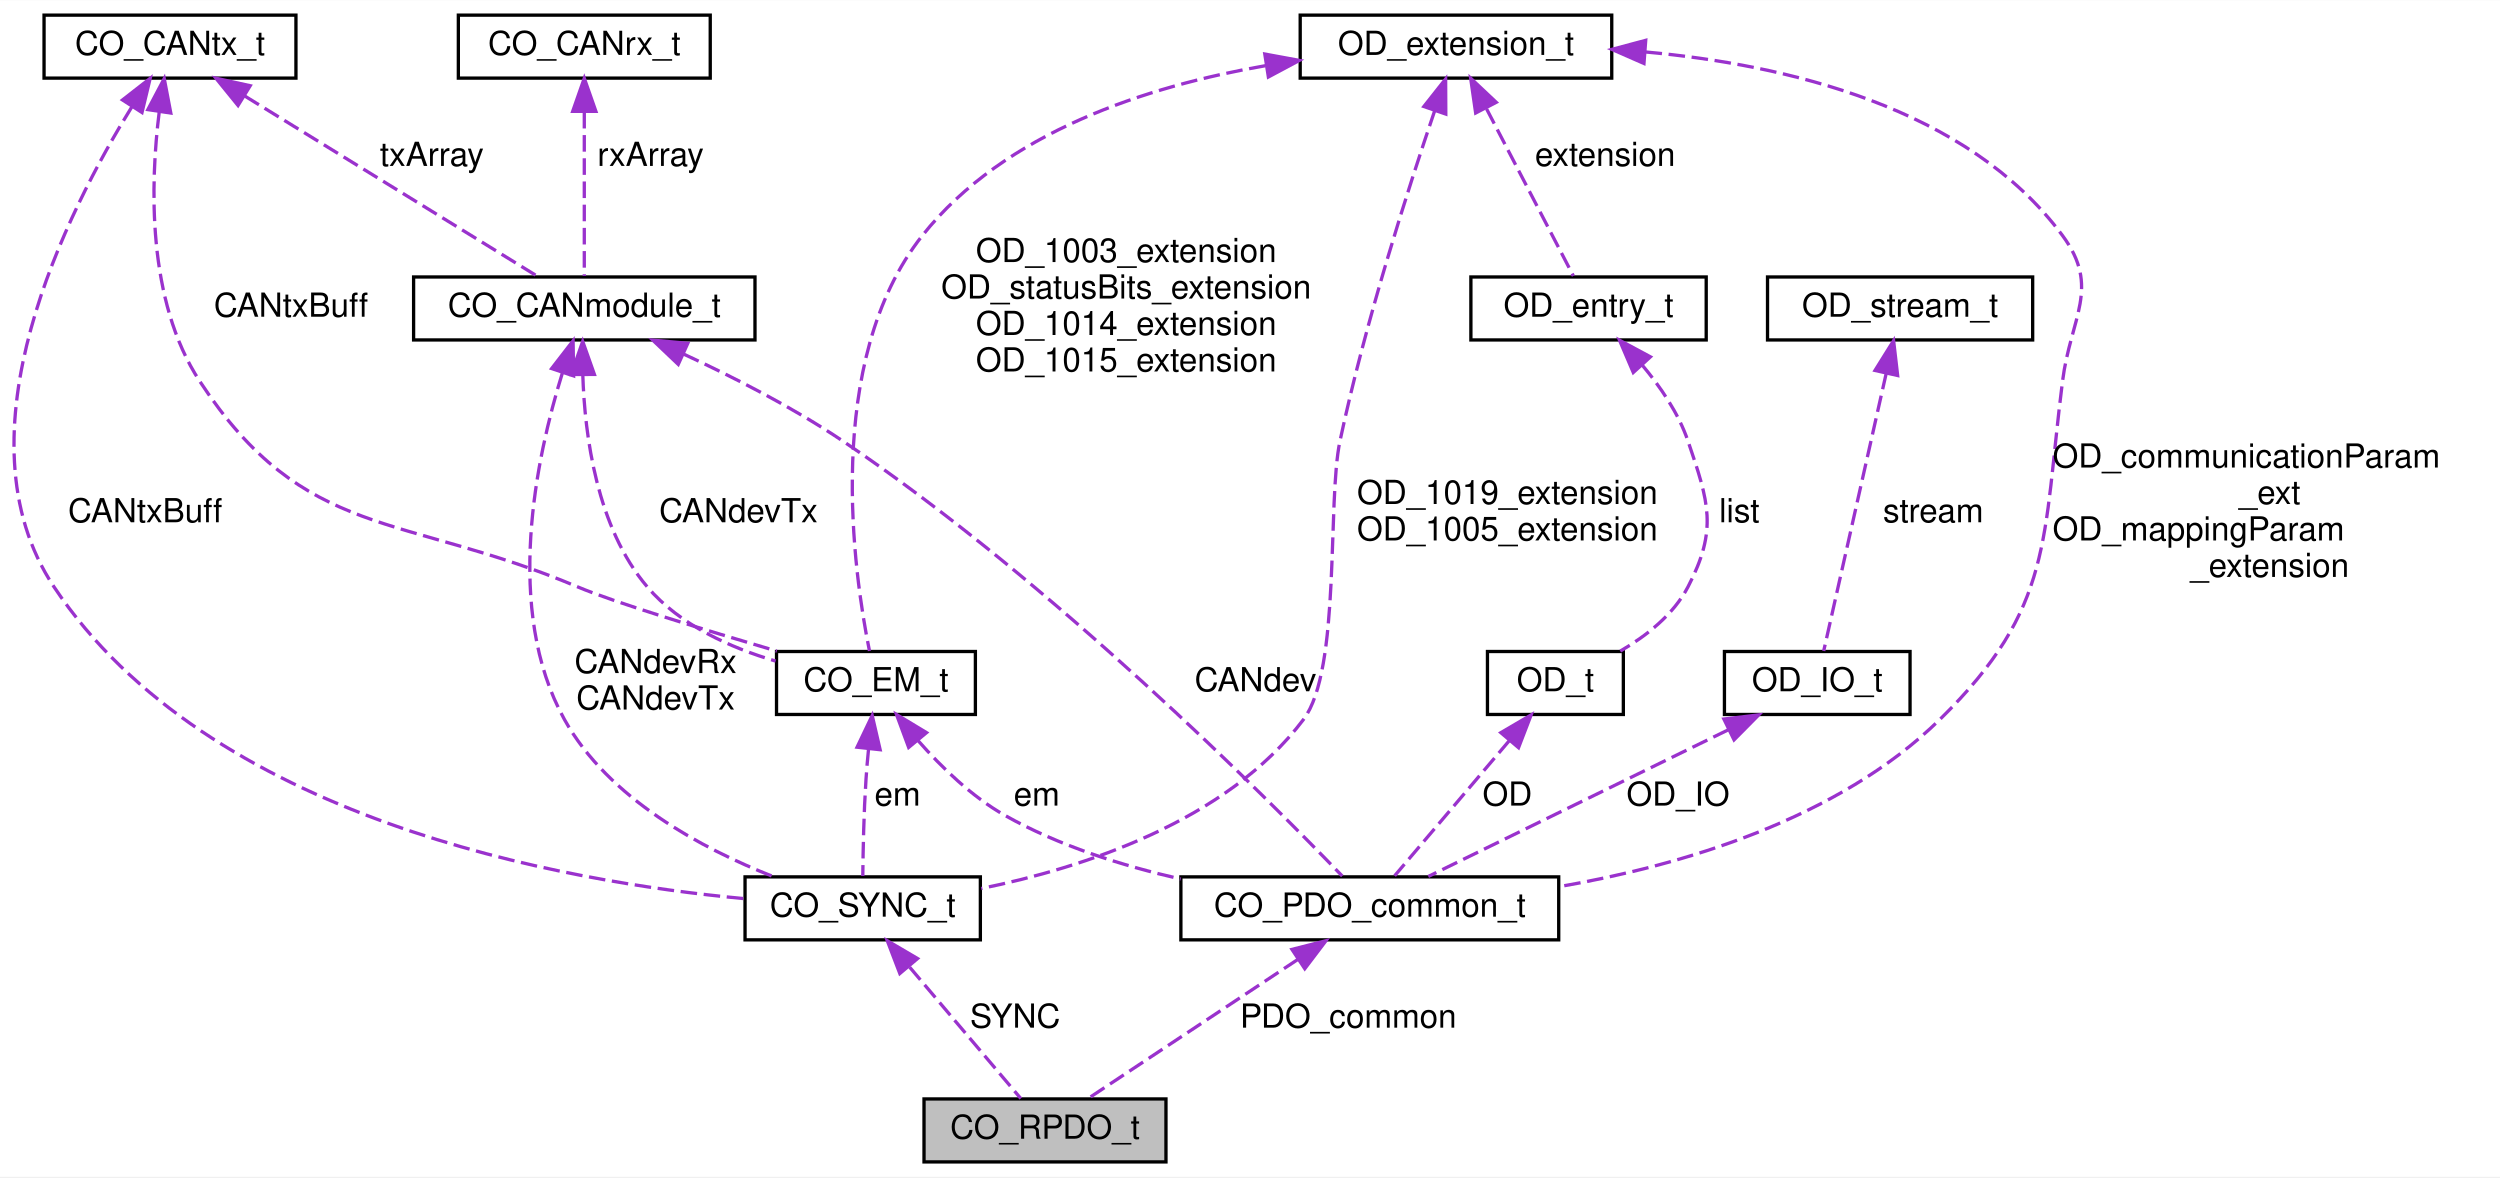
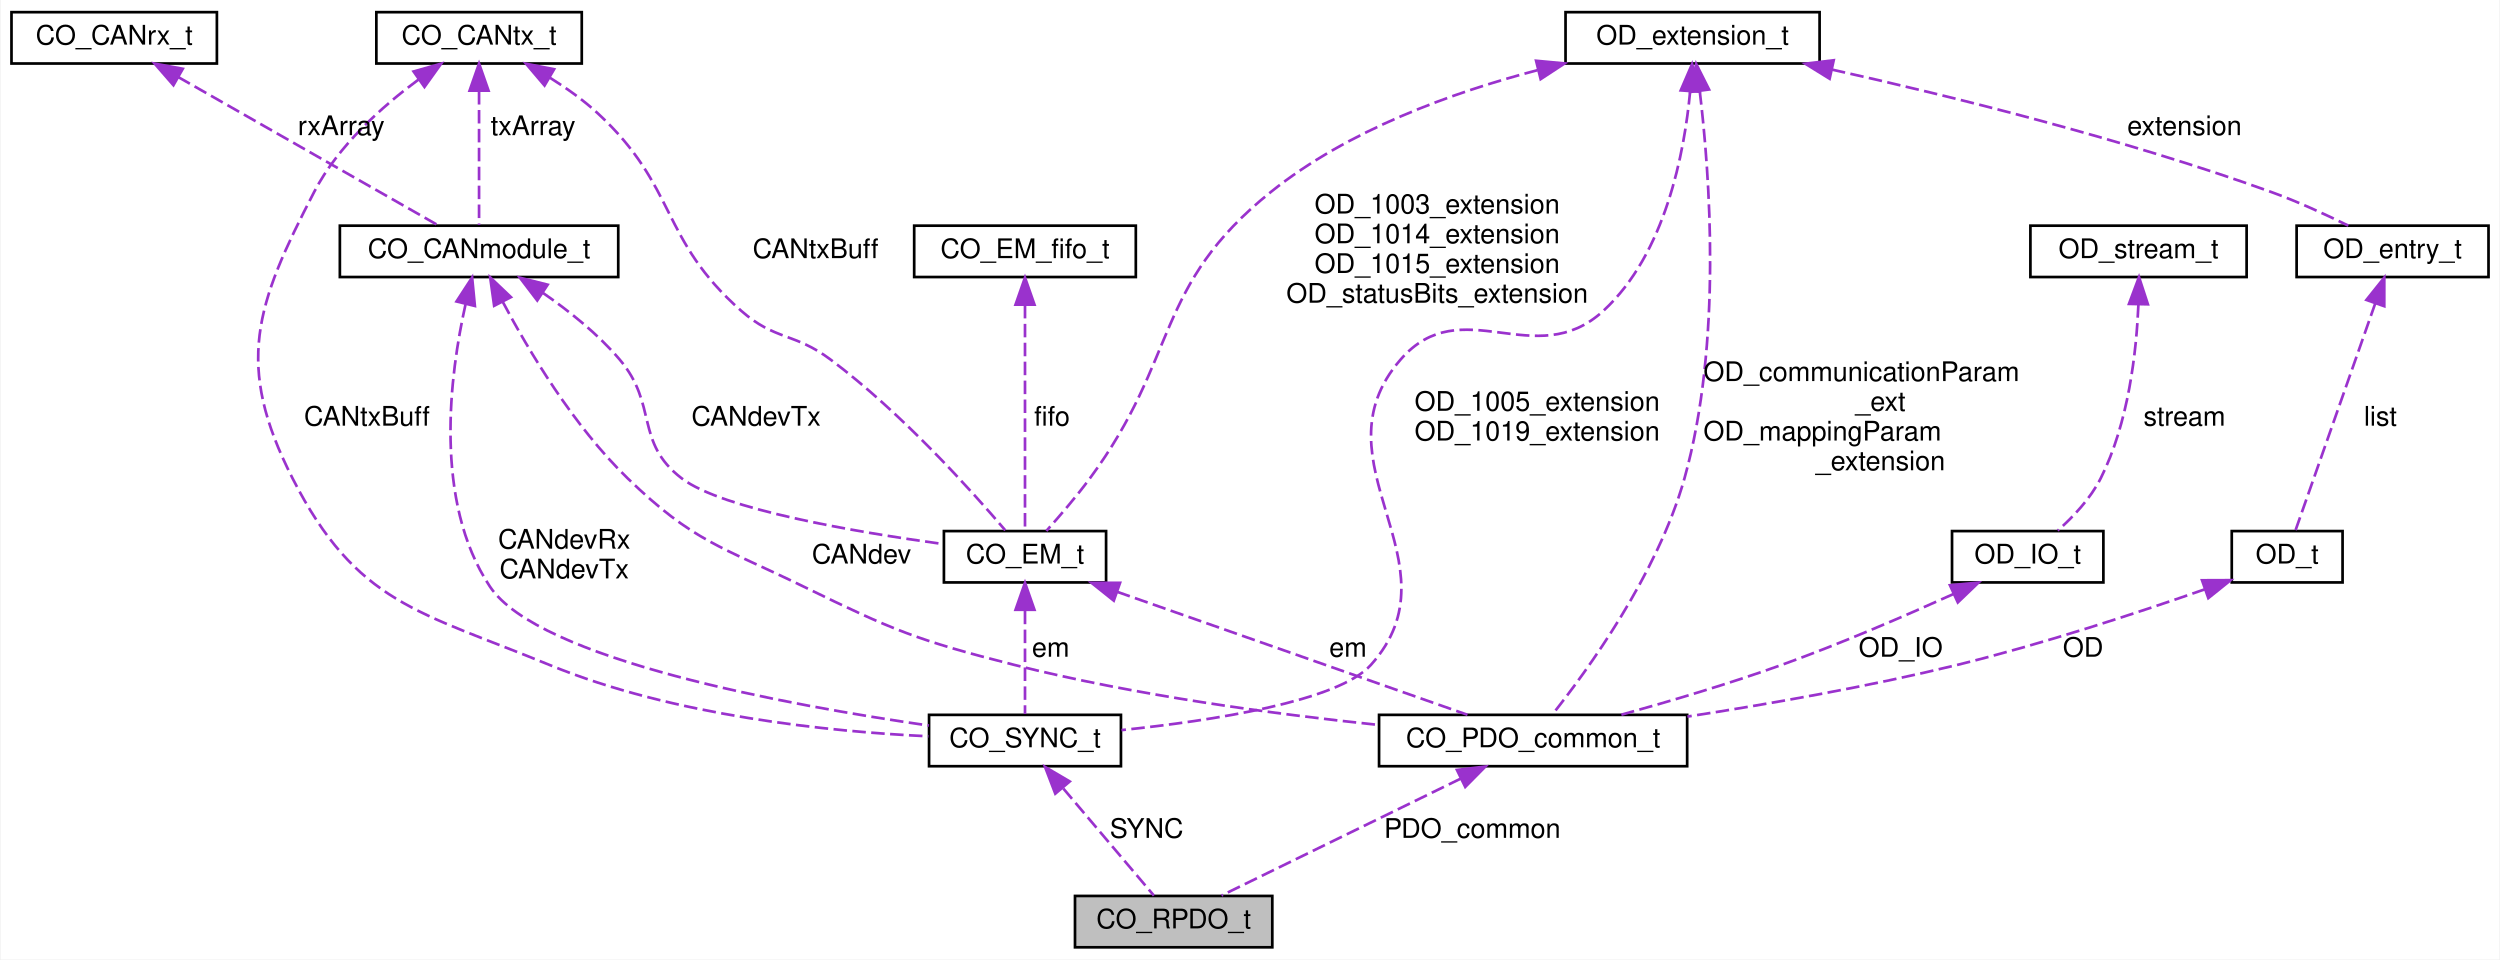
- <svg xmlns="http://www.w3.org/2000/svg" xmlns:xlink="http://www.w3.org/1999/xlink" width="754pt" height="355pt" viewBox="0.00 0.00 754.29 355.00">
+ <svg xmlns="http://www.w3.org/2000/svg" xmlns:xlink="http://www.w3.org/1999/xlink" width="925pt" height="355pt" viewBox="0.00 0.00 924.50 355.00">
  <g id="graph0" class="graph" transform="scale(1 1) rotate(0) translate(4 351)">
-     <polygon fill="white" stroke="transparent" points="-4,4 -4,-351 750.29,-351 750.29,4 -4,4" />
+     <polygon fill="white" stroke="transparent" points="-4,4 -4,-351 920.5,-351 920.5,4 -4,4" />
    <g id="node1" class="node">
      <g id="a_node1">
        <a xlink:title="RPDO object.">
-           <polygon fill="#bfbfbf" stroke="black" points="274.79,-0.5 274.79,-19.5 347.79,-19.5 347.79,-0.5 274.79,-0.5" />
-           <text text-anchor="middle" x="311.29" y="-7.5" font-family="Helvetica,sans-Serif" font-size="10.00">CO_RPDO_t</text>
+           <polygon fill="#bfbfbf" stroke="black" points="393.5,-0.5 393.5,-19.5 466.5,-19.5 466.5,-0.5 393.5,-0.5" />
+           <text text-anchor="middle" x="430" y="-7.5" font-family="Helvetica,sans-Serif" font-size="10.00">CO_RPDO_t</text>
        </a>
      </g>
    </g>
    <g id="node2" class="node">
      <g id="a_node2">
        <a xlink:href="structCO__SYNC__t.html" target="_top" xlink:title="SYNC producer and consumer object.">
-           <polygon fill="white" stroke="black" points="220.79,-67.5 220.79,-86.5 291.79,-86.5 291.79,-67.5 220.79,-67.5" />
-           <text text-anchor="middle" x="256.29" y="-74.5" font-family="Helvetica,sans-Serif" font-size="10.00">CO_SYNC_t</text>
+           <polygon fill="white" stroke="black" points="339.5,-67.5 339.5,-86.5 410.5,-86.5 410.5,-67.5 339.5,-67.5" />
+           <text text-anchor="middle" x="375" y="-74.5" font-family="Helvetica,sans-Serif" font-size="10.00">CO_SYNC_t</text>
        </a>
      </g>
    </g>
    <g id="edge1" class="edge">
-       <path fill="none" stroke="#9a32cd" stroke-dasharray="5,2" d="M270.45,-59.27C281.17,-46.6 295.47,-29.7 303.99,-19.63" />
-       <polygon fill="#9a32cd" stroke="#9a32cd" points="267.49,-57.34 263.71,-67.23 272.84,-61.86 267.49,-57.34" />
-       <text text-anchor="middle" x="302.29" y="-41" font-family="Helvetica,sans-Serif" font-size="10.00"> SYNC</text>
+       <path fill="none" stroke="#9a32cd" stroke-dasharray="5,2" d="M389.16,-59.27C399.88,-46.6 414.18,-29.7 422.7,-19.63" />
+       <polygon fill="#9a32cd" stroke="#9a32cd" points="386.21,-57.34 382.42,-67.23 391.55,-61.86 386.21,-57.34" />
+       <text text-anchor="middle" x="420" y="-41" font-family="Helvetica,sans-Serif" font-size="10.00"> SYNC</text>
    </g>
    <g id="node3" class="node">
      <g id="a_node3">
        <a xlink:href="structCO__EM__t.html" target="_top" xlink:title="Emergency object.">
-           <polygon fill="white" stroke="black" points="230.29,-135.5 230.29,-154.5 290.29,-154.5 290.29,-135.5 230.29,-135.5" />
-           <text text-anchor="middle" x="260.29" y="-142.5" font-family="Helvetica,sans-Serif" font-size="10.00">CO_EM_t</text>
+           <polygon fill="white" stroke="black" points="345,-135.5 345,-154.5 405,-154.5 405,-135.5 345,-135.5" />
+           <text text-anchor="middle" x="375" y="-142.5" font-family="Helvetica,sans-Serif" font-size="10.00">CO_EM_t</text>
        </a>
      </g>
    </g>
    <g id="edge2" class="edge">
-       <path fill="none" stroke="#9a32cd" stroke-dasharray="5,2" d="M258.05,-125.01C257.75,-122 257.48,-118.92 257.29,-116 256.62,-105.99 256.4,-94.47 256.32,-86.76" />
-       <polygon fill="#9a32cd" stroke="#9a32cd" points="254.59,-125.63 259.16,-135.19 261.55,-124.87 254.59,-125.63" />
-       <text text-anchor="middle" x="266.79" y="-108" font-family="Helvetica,sans-Serif" font-size="10.00"> em</text>
+       <path fill="none" stroke="#9a32cd" stroke-dasharray="5,2" d="M375,-125.04C375,-112.47 375,-96.56 375,-86.84" />
+       <polygon fill="#9a32cd" stroke="#9a32cd" points="371.5,-125.37 375,-135.37 378.5,-125.37 371.5,-125.37" />
+       <text text-anchor="middle" x="384.5" y="-108" font-family="Helvetica,sans-Serif" font-size="10.00"> em</text>
+     </g>
+     <g id="node9" class="node">
+       <g id="a_node9">
+         <a xlink:href="structCO__PDO__common__t.html" target="_top" xlink:title="PDO object, common properties.">
+           <polygon fill="white" stroke="black" points="506,-67.5 506,-86.5 620,-86.5 620,-67.5 506,-67.5" />
+           <text text-anchor="middle" x="563" y="-74.5" font-family="Helvetica,sans-Serif" font-size="10.00">CO_PDO_common_t</text>
+         </a>
+       </g>
+     </g>
+     <g id="edge13" class="edge">
+       <path fill="none" stroke="#9a32cd" stroke-dasharray="5,2" d="M409.06,-132.04C446.5,-118.9 505.7,-98.12 538.71,-86.53" />
+       <polygon fill="#9a32cd" stroke="#9a32cd" points="407.85,-128.76 399.58,-135.37 410.17,-135.36 407.85,-128.76" />
+       <text text-anchor="middle" x="494.5" y="-108" font-family="Helvetica,sans-Serif" font-size="10.00"> em</text>
+     </g>
+     <g id="node4" class="node">
+       <g id="a_node4">
+         <a xlink:href="structCO__EM__fifo__t.html" target="_top" xlink:title="Fifo buffer for emergency producer and error history.">
+           <polygon fill="white" stroke="black" points="334,-248.5 334,-267.5 416,-267.5 416,-248.5 334,-248.5" />
+           <text text-anchor="middle" x="375" y="-255.5" font-family="Helvetica,sans-Serif" font-size="10.00">CO_EM_fifo_t</text>
+         </a>
+       </g>
+     </g>
+     <g id="edge3" class="edge">
+       <path fill="none" stroke="#9a32cd" stroke-dasharray="5,2" d="M375,-238.18C375,-213.87 375,-172.55 375,-154.67" />
+       <polygon fill="#9a32cd" stroke="#9a32cd" points="371.5,-238.29 375,-248.29 378.5,-238.29 371.5,-238.29" />
+       <text text-anchor="middle" x="385" y="-193.5" font-family="Helvetica,sans-Serif" font-size="10.00"> fifo</text>
+     </g>
+     <g id="node5" class="node">
+       <g id="a_node5">
+         <a xlink:href="structCO__CANtx__t.html" target="_top" xlink:title="Configuration object for CAN transmit message for specific CANopenNode Object.">
+           <polygon fill="white" stroke="black" points="135,-327.5 135,-346.5 211,-346.5 211,-327.5 135,-327.5" />
+           <text text-anchor="middle" x="173" y="-334.5" font-family="Helvetica,sans-Serif" font-size="10.00">CO_CANtx_t</text>
+         </a>
+       </g>
+     </g>
+     <g id="edge10" class="edge">
+       <path fill="none" stroke="#9a32cd" stroke-dasharray="5,2" d="M150.6,-321.56C137.09,-311.58 120.85,-297.07 112,-280 90.26,-238.05 82.55,-216.09 104,-174 127.69,-127.51 150.74,-124.85 199,-105 245.03,-86.07 302.77,-80.27 339.29,-78.57" />
+       <polygon fill="#9a32cd" stroke="#9a32cd" points="148.77,-324.55 158.97,-327.44 152.8,-318.82 148.77,-324.55" />
+       <text text-anchor="middle" x="131.5" y="-193.5" font-family="Helvetica,sans-Serif" font-size="10.00"> CANtxBuff</text>
+     </g>
+     <g id="edge4" class="edge">
+       <path fill="none" stroke="#9a32cd" stroke-dasharray="5,2" d="M199.19,-322.26C205.37,-318.4 211.7,-313.91 217,-309 246.43,-281.77 239.89,-262.47 270,-236 282.55,-224.97 289.62,-228.01 303,-218 329.33,-198.3 355.41,-169.22 367.7,-154.79" />
+       <polygon fill="#9a32cd" stroke="#9a32cd" points="197.23,-319.35 190.38,-327.42 200.77,-325.38 197.23,-319.35" />
+       <text text-anchor="middle" x="297.5" y="-255.5" font-family="Helvetica,sans-Serif" font-size="10.00"> CANtxBuff</text>
+     </g>
+     <g id="node6" class="node">
+       <g id="a_node6">
+         <a xlink:href="structCO__CANmodule__t.html" target="_top" xlink:title="Complete CAN module object.">
+           <polygon fill="white" stroke="black" points="121.5,-248.5 121.5,-267.5 224.5,-267.5 224.5,-248.5 121.5,-248.5" />
+           <text text-anchor="middle" x="173" y="-255.5" font-family="Helvetica,sans-Serif" font-size="10.00">CO_CANmodule_t</text>
+         </a>
+       </g>
+     </g>
+     <g id="edge6" class="edge">
+       <path fill="none" stroke="#9a32cd" stroke-dasharray="5,2" d="M173,-317.31C173,-301.59 173,-279.81 173,-267.81" />
+       <polygon fill="#9a32cd" stroke="#9a32cd" points="169.5,-317.47 173,-327.47 176.5,-317.47 169.5,-317.47" />
+       <text text-anchor="middle" x="193" y="-301" font-family="Helvetica,sans-Serif" font-size="10.00"> txArray</text>
+     </g>
+     <g id="edge9" class="edge">
+       <path fill="none" stroke="#9a32cd" stroke-dasharray="5,2" d="M168,-238.4C162.23,-212.62 156,-165.63 177,-134 194.98,-106.91 287.47,-90.04 339.44,-82.54" />
+       <polygon fill="#9a32cd" stroke="#9a32cd" points="164.66,-239.46 170.44,-248.33 171.46,-237.79 164.66,-239.46" />
+       <text text-anchor="middle" x="204.5" y="-148" font-family="Helvetica,sans-Serif" font-size="10.00"> CANdevRx</text>
+       <text text-anchor="middle" x="204.5" y="-137" font-family="Helvetica,sans-Serif" font-size="10.00">CANdevTx</text>
+     </g>
+     <g id="edge5" class="edge">
+       <path fill="none" stroke="#9a32cd" stroke-dasharray="5,2" d="M196.54,-242.69C206.18,-236.03 216.94,-227.48 225,-218 239.29,-201.19 230.47,-187.41 248,-174 262.93,-162.58 312.16,-154.17 344.76,-149.69" />
+       <polygon fill="#9a32cd" stroke="#9a32cd" points="194.53,-239.82 188.11,-248.25 198.38,-245.66 194.53,-239.82" />
+       <text text-anchor="middle" x="275.5" y="-193.5" font-family="Helvetica,sans-Serif" font-size="10.00"> CANdevTx</text>
+     </g>
+     <g id="edge16" class="edge">
+       <path fill="none" stroke="#9a32cd" stroke-dasharray="5,2" d="M181.79,-239.27C191.35,-221.27 207.96,-193.38 228,-174 252.38,-150.42 262.51,-148.87 293,-134 326.24,-117.79 335.14,-114.07 371,-105 415.54,-93.73 467.17,-86.8 505.67,-82.79" />
+       <polygon fill="#9a32cd" stroke="#9a32cd" points="178.58,-237.86 177.12,-248.36 184.8,-241.06 178.58,-237.86" />
+       <text text-anchor="middle" x="314.5" y="-142.5" font-family="Helvetica,sans-Serif" font-size="10.00"> CANdev</text>
+     </g>
+     <g id="node7" class="node">
+       <g id="a_node7">
+         <a xlink:href="structCO__CANrx__t.html" target="_top" xlink:title="Configuration object for CAN received message for specific CANopenNode Object.">
+           <polygon fill="white" stroke="black" points="0,-327.5 0,-346.5 76,-346.5 76,-327.5 0,-327.5" />
+           <text text-anchor="middle" x="38" y="-334.5" font-family="Helvetica,sans-Serif" font-size="10.00">CO_CANrx_t</text>
+         </a>
+       </g>
+     </g>
+     <g id="edge7" class="edge">
+       <path fill="none" stroke="#9a32cd" stroke-dasharray="5,2" d="M61.65,-322.51C89.41,-306.68 134.61,-280.89 157.97,-267.57" />
+       <polygon fill="#9a32cd" stroke="#9a32cd" points="59.92,-319.47 52.96,-327.47 63.38,-325.55 59.92,-319.47" />
+       <text text-anchor="middle" x="122" y="-301" font-family="Helvetica,sans-Serif" font-size="10.00"> rxArray</text>
    </g>
    <g id="node8" class="node">
      <g id="a_node8">
-         <a xlink:href="structCO__PDO__common__t.html" target="_top" xlink:title="PDO object, common properties.">
-           <polygon fill="white" stroke="black" points="352.29,-67.5 352.29,-86.5 466.29,-86.5 466.29,-67.5 352.29,-67.5" />
-           <text text-anchor="middle" x="409.29" y="-74.5" font-family="Helvetica,sans-Serif" font-size="10.00">CO_PDO_common_t</text>
-         </a>
-       </g>
+         <a xlink:href="structOD__extension__t.html" target="_top" xlink:title="Extension of OD object, which can optionally be specified by application in initialization phase with...">
+           <polygon fill="white" stroke="black" points="575,-327.5 575,-346.5 669,-346.5 669,-327.5 575,-327.5" />
+           <text text-anchor="middle" x="622" y="-334.5" font-family="Helvetica,sans-Serif" font-size="10.00">OD_extension_t</text>
+         </a>
+       </g>
+     </g>
+     <g id="edge11" class="edge">
+       <path fill="none" stroke="#9a32cd" stroke-dasharray="5,2" d="M621.11,-317.29C619.01,-294.72 612.02,-257.18 589,-236 563.77,-212.79 536.5,-243.86 514,-218 480.87,-179.94 536.65,-142.6 503,-105 490.92,-91.5 444.21,-84.34 410.7,-80.86" />
+       <polygon fill="#9a32cd" stroke="#9a32cd" points="617.62,-317.56 621.82,-327.29 624.61,-317.07 617.62,-317.56" />
+       <text text-anchor="middle" x="564.5" y="-199" font-family="Helvetica,sans-Serif" font-size="10.00"> OD_1005_extension</text>
+       <text text-anchor="middle" x="564.5" y="-188" font-family="Helvetica,sans-Serif" font-size="10.00">OD_1019_extension</text>
+     </g>
+     <g id="edge8" class="edge">
+       <path fill="none" stroke="#9a32cd" stroke-dasharray="5,2" d="M564.64,-325.04C532.99,-316.77 494.46,-302.82 466,-280 422.52,-245.13 432.11,-218.83 399,-174 393.98,-167.2 387.76,-159.97 382.9,-154.56" />
+       <polygon fill="#9a32cd" stroke="#9a32cd" points="564.1,-328.52 574.65,-327.53 565.79,-321.72 564.1,-328.52" />
+       <text text-anchor="middle" x="527.5" y="-272" font-family="Helvetica,sans-Serif" font-size="10.00"> OD_1003_extension</text>
+       <text text-anchor="middle" x="527.5" y="-261" font-family="Helvetica,sans-Serif" font-size="10.00">OD_1014_extension</text>
+       <text text-anchor="middle" x="527.5" y="-250" font-family="Helvetica,sans-Serif" font-size="10.00">OD_1015_extension</text>
+       <text text-anchor="middle" x="527.5" y="-239" font-family="Helvetica,sans-Serif" font-size="10.00">OD_statusBits_extension</text>
+     </g>
+     <g id="edge20" class="edge">
+       <path fill="none" stroke="#9a32cd" stroke-dasharray="5,2" d="M624.66,-317.25C628.34,-286.61 633.07,-224.2 619,-174 609.05,-138.51 582.78,-102.54 570.07,-86.56" />
+       <polygon fill="#9a32cd" stroke="#9a32cd" points="621.16,-316.98 623.34,-327.35 628.1,-317.89 621.16,-316.98" />
+       <text text-anchor="start" x="626" y="-210" font-family="Helvetica,sans-Serif" font-size="10.00"> OD_communicationParam</text>
+       <text text-anchor="middle" x="691.5" y="-199" font-family="Helvetica,sans-Serif" font-size="10.00">_ext</text>
+       <text text-anchor="start" x="626" y="-188" font-family="Helvetica,sans-Serif" font-size="10.00">OD_mappingParam</text>
+       <text text-anchor="middle" x="691.5" y="-177" font-family="Helvetica,sans-Serif" font-size="10.00">_extension</text>
+     </g>
+     <g id="node13" class="node">
+       <g id="a_node13">
+         <a xlink:href="structOD__entry__t.html" target="_top" xlink:title="Object Dictionary entry for one OD object.">
+           <polygon fill="white" stroke="black" points="845.5,-248.5 845.5,-267.5 916.5,-267.5 916.5,-248.5 845.5,-248.5" />
+           <text text-anchor="middle" x="881" y="-255.5" font-family="Helvetica,sans-Serif" font-size="10.00">OD_entry_t</text>
+         </a>
+       </g>
+     </g>
+     <g id="edge19" class="edge">
+       <path fill="none" stroke="#9a32cd" stroke-dasharray="5,2" d="M673.56,-325.26C717.41,-315.48 781.71,-299.59 836,-280 845.73,-276.49 856.23,-271.65 864.63,-267.51" />
+       <polygon fill="#9a32cd" stroke="#9a32cd" points="672.71,-321.86 663.7,-327.43 674.22,-328.7 672.71,-321.86" />
+       <text text-anchor="middle" x="804" y="-301" font-family="Helvetica,sans-Serif" font-size="10.00"> extension</text>
    </g>
    <g id="edge12" class="edge">
-       <path fill="none" stroke="#9a32cd" stroke-dasharray="5,2" d="M273.06,-127.54C280.02,-119.63 289.24,-110.66 299.29,-105 315.39,-95.93 334.5,-89.88 352.24,-85.85" />
-       <polygon fill="#9a32cd" stroke="#9a32cd" points="270.16,-125.56 266.48,-135.5 275.55,-130.02 270.16,-125.56" />
-       <text text-anchor="middle" x="308.79" y="-108" font-family="Helvetica,sans-Serif" font-size="10.00"> em</text>
-     </g>
-     <g id="node4" class="node">
-       <g id="a_node4">
-         <a xlink:href="structCO__CANtx__t.html" target="_top" xlink:title="Configuration object for CAN transmit message for specific CANopenNode Object.">
-           <polygon fill="white" stroke="black" points="9.29,-327.5 9.29,-346.5 85.29,-346.5 85.29,-327.5 9.29,-327.5" />
-           <text text-anchor="middle" x="47.29" y="-334.5" font-family="Helvetica,sans-Serif" font-size="10.00">CO_CANtx_t</text>
-         </a>
-       </g>
-     </g>
-     <g id="edge9" class="edge">
-       <path fill="none" stroke="#9a32cd" stroke-dasharray="5,2" d="M35.84,-318.93C16.39,-287.56 -18.2,-219.8 12.29,-174 58.83,-104.09 165.03,-85.08 220.71,-79.92" />
-       <polygon fill="#9a32cd" stroke="#9a32cd" points="32.96,-320.91 41.31,-327.43 38.84,-317.12 32.96,-320.91" />
-       <text text-anchor="middle" x="39.79" y="-193.5" font-family="Helvetica,sans-Serif" font-size="10.00"> CANtxBuff</text>
-     </g>
-     <g id="edge3" class="edge">
-       <path fill="none" stroke="#9a32cd" stroke-dasharray="5,2" d="M44.04,-317.29C41.36,-295.82 40.23,-260.45 56.29,-236 87.96,-187.8 117.16,-196.45 170.29,-174 181.22,-169.38 208.64,-161.01 230.37,-154.62" />
-       <polygon fill="#9a32cd" stroke="#9a32cd" points="40.61,-318 45.55,-327.37 47.53,-316.96 40.61,-318" />
-       <text text-anchor="middle" x="83.79" y="-255.5" font-family="Helvetica,sans-Serif" font-size="10.00"> CANtxBuff</text>
-     </g>
-     <g id="node5" class="node">
-       <g id="a_node5">
-         <a xlink:href="structCO__CANmodule__t.html" target="_top" xlink:title="Complete CAN module object.">
-           <polygon fill="white" stroke="black" points="120.79,-248.5 120.79,-267.5 223.79,-267.5 223.79,-248.5 120.79,-248.5" />
-           <text text-anchor="middle" x="172.29" y="-255.5" font-family="Helvetica,sans-Serif" font-size="10.00">CO_CANmodule_t</text>
-         </a>
-       </g>
-     </g>
-     <g id="edge5" class="edge">
-       <path fill="none" stroke="#9a32cd" stroke-dasharray="5,2" d="M69.86,-322.09C95.62,-306.23 136.94,-280.78 158.37,-267.57" />
-       <polygon fill="#9a32cd" stroke="#9a32cd" points="67.82,-319.24 61.14,-327.47 71.49,-325.2 67.82,-319.24" />
-       <text text-anchor="middle" x="126.29" y="-301" font-family="Helvetica,sans-Serif" font-size="10.00"> txArray</text>
-     </g>
-     <g id="edge8" class="edge">
-       <path fill="none" stroke="#9a32cd" stroke-dasharray="5,2" d="M165.66,-238.47C157.8,-213.13 147.93,-167.05 166.29,-134 179.61,-110.03 207.91,-94.99 229.24,-86.61" />
-       <polygon fill="#9a32cd" stroke="#9a32cd" points="162.43,-239.87 168.91,-248.25 169.07,-237.65 162.43,-239.87" />
-       <text text-anchor="middle" x="193.79" y="-148" font-family="Helvetica,sans-Serif" font-size="10.00"> CANdevRx</text>
-       <text text-anchor="middle" x="193.79" y="-137" font-family="Helvetica,sans-Serif" font-size="10.00">CANdevTx</text>
-     </g>
-     <g id="edge4" class="edge">
-       <path fill="none" stroke="#9a32cd" stroke-dasharray="5,2" d="M171.84,-237.99C172.42,-219.58 176.06,-191.9 191.29,-174 201.09,-162.48 216.35,-155.64 230.02,-151.61" />
-       <polygon fill="#9a32cd" stroke="#9a32cd" points="168.34,-238.07 171.81,-248.08 175.34,-238.1 168.34,-238.07" />
-       <text text-anchor="middle" x="218.79" y="-193.5" font-family="Helvetica,sans-Serif" font-size="10.00"> CANdevTx</text>
+       <path fill="none" stroke="#9a32cd" stroke-dasharray="5,2" d="M536.28,-62.94C509.94,-50.07 470.43,-30.76 447.73,-19.67" />
+       <polygon fill="#9a32cd" stroke="#9a32cd" points="534.82,-66.12 545.34,-67.37 537.89,-59.83 534.82,-66.12" />
+       <text text-anchor="middle" x="540.5" y="-41" font-family="Helvetica,sans-Serif" font-size="10.00"> PDO_common</text>
+     </g>
+     <g id="node10" class="node">
+       <g id="a_node10">
+         <a xlink:href="structOD__IO__t.html" target="_top" xlink:title="Structure for input / output on the OD variable.">
+           <polygon fill="white" stroke="black" points="718,-135.5 718,-154.5 774,-154.5 774,-135.5 718,-135.5" />
+           <text text-anchor="middle" x="746" y="-142.5" font-family="Helvetica,sans-Serif" font-size="10.00">OD_IO_t</text>
+         </a>
+       </g>
+     </g>
+     <g id="edge14" class="edge">
+       <path fill="none" stroke="#9a32cd" stroke-dasharray="5,2" d="M718.53,-131.21C700.65,-123.14 676.7,-112.8 655,-105 635.58,-98.02 613.38,-91.46 595.66,-86.56" />
+       <polygon fill="#9a32cd" stroke="#9a32cd" points="717.23,-134.46 727.78,-135.43 720.14,-128.1 717.23,-134.46" />
+       <text text-anchor="middle" x="699" y="-108" font-family="Helvetica,sans-Serif" font-size="10.00"> OD_IO</text>
+     </g>
+     <g id="node11" class="node">
+       <g id="a_node11">
+         <a xlink:href="structOD__stream__t.html" target="_top" xlink:title="IO stream structure, used for read/write access to OD variable, part of OD_IO_t.">
+           <polygon fill="white" stroke="black" points="747,-248.5 747,-267.5 827,-267.5 827,-248.5 747,-248.5" />
+           <text text-anchor="middle" x="787" y="-255.5" font-family="Helvetica,sans-Serif" font-size="10.00">OD_stream_t</text>
+         </a>
+       </g>
    </g>
    <g id="edge15" class="edge">
-       <path fill="none" stroke="#9a32cd" stroke-dasharray="5,2" d="M202.27,-244.23C217.21,-237.32 235.25,-228.13 250.29,-218 313.43,-175.47 378.42,-110.18 400.98,-86.75" />
-       <polygon fill="#9a32cd" stroke="#9a32cd" points="200.64,-241.12 192.96,-248.43 203.52,-247.5 200.64,-241.12" />
-       <text text-anchor="middle" x="374.79" y="-142.5" font-family="Helvetica,sans-Serif" font-size="10.00"> CANdev</text>
-     </g>
-     <g id="node6" class="node">
-       <g id="a_node6">
-         <a xlink:href="structCO__CANrx__t.html" target="_top" xlink:title="Configuration object for CAN received message for specific CANopenNode Object.">
-           <polygon fill="white" stroke="black" points="134.29,-327.5 134.29,-346.5 210.29,-346.5 210.29,-327.5 134.29,-327.5" />
-           <text text-anchor="middle" x="172.29" y="-334.5" font-family="Helvetica,sans-Serif" font-size="10.00">CO_CANrx_t</text>
-         </a>
-       </g>
-     </g>
-     <g id="edge6" class="edge">
-       <path fill="none" stroke="#9a32cd" stroke-dasharray="5,2" d="M172.29,-317.31C172.29,-301.59 172.29,-279.81 172.29,-267.81" />
-       <polygon fill="#9a32cd" stroke="#9a32cd" points="168.79,-317.47 172.29,-327.47 175.79,-317.47 168.79,-317.47" />
-       <text text-anchor="middle" x="192.29" y="-301" font-family="Helvetica,sans-Serif" font-size="10.00"> rxArray</text>
-     </g>
-     <g id="node7" class="node">
-       <g id="a_node7">
-         <a xlink:href="structOD__extension__t.html" target="_top" xlink:title="Extension of OD object, which can optionally be specified by application in initialization phase with...">
-           <polygon fill="white" stroke="black" points="388.29,-327.5 388.29,-346.5 482.29,-346.5 482.29,-327.5 388.29,-327.5" />
-           <text text-anchor="middle" x="435.29" y="-334.5" font-family="Helvetica,sans-Serif" font-size="10.00">OD_extension_t</text>
-         </a>
-       </g>
-     </g>
-     <g id="edge10" class="edge">
-       <path fill="none" stroke="#9a32cd" stroke-dasharray="5,2" d="M428.9,-317.75C421.07,-294.76 407.92,-253.91 400.29,-218 396.38,-199.58 400.63,-149.03 389.29,-134 366.13,-103.3 322.93,-89.28 292.04,-82.98" />
-       <polygon fill="#9a32cd" stroke="#9a32cd" points="425.6,-318.93 432.17,-327.24 432.22,-316.65 425.6,-318.93" />
-       <text text-anchor="middle" x="450.79" y="-199" font-family="Helvetica,sans-Serif" font-size="10.00"> OD_1019_extension</text>
-       <text text-anchor="middle" x="450.79" y="-188" font-family="Helvetica,sans-Serif" font-size="10.00">OD_1005_extension</text>
-     </g>
-     <g id="edge7" class="edge">
-       <path fill="none" stroke="#9a32cd" stroke-dasharray="5,2" d="M377.78,-331.24C342.33,-325.11 299.05,-311.24 274.29,-280 244.22,-242.05 253.63,-177.86 258.33,-154.68" />
-       <polygon fill="#9a32cd" stroke="#9a32cd" points="377.61,-334.76 388.03,-332.84 378.69,-327.84 377.61,-334.76" />
-       <text text-anchor="middle" x="335.79" y="-272" font-family="Helvetica,sans-Serif" font-size="10.00"> OD_1003_extension</text>
-       <text text-anchor="middle" x="335.79" y="-261" font-family="Helvetica,sans-Serif" font-size="10.00">OD_statusBits_extension</text>
-       <text text-anchor="middle" x="335.79" y="-250" font-family="Helvetica,sans-Serif" font-size="10.00">OD_1014_extension</text>
-       <text text-anchor="middle" x="335.79" y="-239" font-family="Helvetica,sans-Serif" font-size="10.00">OD_1015_extension</text>
-     </g>
-     <g id="edge19" class="edge">
-       <path fill="none" stroke="#9a32cd" stroke-dasharray="5,2" d="M492.47,-335.39C534.7,-331.56 589.63,-318.74 618.29,-280 629.92,-264.28 620.75,-255.4 618.29,-236 612.22,-188.16 615.73,-167.76 581.29,-134 550.57,-103.88 503.47,-89.96 466.32,-83.53" />
-       <polygon fill="#9a32cd" stroke="#9a32cd" points="492.01,-331.92 482.31,-336.17 492.54,-338.9 492.01,-331.92" />
-       <text text-anchor="start" x="615.29" y="-210" font-family="Helvetica,sans-Serif" font-size="10.00"> OD_communicationParam</text>
-       <text text-anchor="middle" x="680.79" y="-199" font-family="Helvetica,sans-Serif" font-size="10.00">_ext</text>
-       <text text-anchor="start" x="615.29" y="-188" font-family="Helvetica,sans-Serif" font-size="10.00">OD_mappingParam</text>
-       <text text-anchor="middle" x="680.79" y="-177" font-family="Helvetica,sans-Serif" font-size="10.00">_extension</text>
+       <path fill="none" stroke="#9a32cd" stroke-dasharray="5,2" d="M786.97,-238.45C786.25,-220.95 783.31,-194.44 773,-174 769.23,-166.52 762.78,-159.72 757.12,-154.69" />
+       <polygon fill="#9a32cd" stroke="#9a32cd" points="783.47,-238.56 787.18,-248.48 790.47,-238.41 783.47,-238.56" />
+       <text text-anchor="middle" x="804" y="-193.5" font-family="Helvetica,sans-Serif" font-size="10.00"> stream</text>
    </g>
    <g id="node12" class="node">
      <g id="a_node12">
-         <a xlink:href="structOD__entry__t.html" target="_top" xlink:title="Object Dictionary entry for one OD object.">
-           <polygon fill="white" stroke="black" points="439.79,-248.5 439.79,-267.5 510.79,-267.5 510.79,-248.5 439.79,-248.5" />
-           <text text-anchor="middle" x="475.29" y="-255.5" font-family="Helvetica,sans-Serif" font-size="10.00">OD_entry_t</text>
-         </a>
-       </g>
+         <a xlink:href="structOD__t.html" target="_top" xlink:title="Object Dictionary.">
+           <polygon fill="white" stroke="black" points="821.5,-135.5 821.5,-154.5 862.5,-154.5 862.5,-135.5 821.5,-135.5" />
+           <text text-anchor="middle" x="842" y="-142.5" font-family="Helvetica,sans-Serif" font-size="10.00">OD_t</text>
+         </a>
+       </g>
+     </g>
+     <g id="edge17" class="edge">
+       <path fill="none" stroke="#9a32cd" stroke-dasharray="5,2" d="M811.64,-132.99C787.16,-124.44 751.7,-112.75 720,-105 687.22,-96.98 650.03,-90.48 620.08,-85.86" />
+       <polygon fill="#9a32cd" stroke="#9a32cd" points="810.5,-136.3 821.1,-136.34 812.83,-129.7 810.5,-136.3" />
+       <text text-anchor="middle" x="766.5" y="-108" font-family="Helvetica,sans-Serif" font-size="10.00"> OD</text>
    </g>
    <g id="edge18" class="edge">
-       <path fill="none" stroke="#9a32cd" stroke-dasharray="5,2" d="M444.52,-318.22C452.72,-302.44 464.36,-280.04 470.71,-267.81" />
-       <polygon fill="#9a32cd" stroke="#9a32cd" points="441.23,-316.98 439.72,-327.47 447.44,-320.2 441.23,-316.98" />
-       <text text-anchor="middle" x="480.29" y="-301" font-family="Helvetica,sans-Serif" font-size="10.00"> extension</text>
-     </g>
-     <g id="edge11" class="edge">
-       <path fill="none" stroke="#9a32cd" stroke-dasharray="5,2" d="M387.57,-61.59C368.18,-48.74 340.43,-30.33 324.3,-19.63" />
-       <polygon fill="#9a32cd" stroke="#9a32cd" points="385.8,-64.62 396.07,-67.23 389.67,-58.79 385.8,-64.62" />
-       <text text-anchor="middle" x="402.79" y="-41" font-family="Helvetica,sans-Serif" font-size="10.00"> PDO_common</text>
-     </g>
-     <g id="node9" class="node">
-       <g id="a_node9">
-         <a xlink:href="structOD__IO__t.html" target="_top" xlink:title="Structure for input / output on the OD variable.">
-           <polygon fill="white" stroke="black" points="516.29,-135.5 516.29,-154.5 572.29,-154.5 572.29,-135.5 516.29,-135.5" />
-           <text text-anchor="middle" x="544.29" y="-142.5" font-family="Helvetica,sans-Serif" font-size="10.00">OD_IO_t</text>
-         </a>
-       </g>
-     </g>
-     <g id="edge13" class="edge">
-       <path fill="none" stroke="#9a32cd" stroke-dasharray="5,2" d="M517.42,-130.86C490.54,-117.72 449.99,-97.9 426.94,-86.63" />
-       <polygon fill="#9a32cd" stroke="#9a32cd" points="516.12,-134.12 526.64,-135.37 519.19,-127.84 516.12,-134.12" />
-       <text text-anchor="middle" x="502.29" y="-108" font-family="Helvetica,sans-Serif" font-size="10.00"> OD_IO</text>
-     </g>
-     <g id="node10" class="node">
-       <g id="a_node10">
-         <a xlink:href="structOD__stream__t.html" target="_top" xlink:title="IO stream structure, used for read/write access to OD variable, part of OD_IO_t.">
-           <polygon fill="white" stroke="black" points="529.29,-248.5 529.29,-267.5 609.29,-267.5 609.29,-248.5 529.29,-248.5" />
-           <text text-anchor="middle" x="569.29" y="-255.5" font-family="Helvetica,sans-Serif" font-size="10.00">OD_stream_t</text>
-         </a>
-       </g>
-     </g>
-     <g id="edge14" class="edge">
-       <path fill="none" stroke="#9a32cd" stroke-dasharray="5,2" d="M565.12,-238.51C559.66,-214.24 550.29,-172.63 546.24,-154.67" />
-       <polygon fill="#9a32cd" stroke="#9a32cd" points="561.72,-239.3 567.33,-248.29 568.55,-237.77 561.72,-239.3" />
-       <text text-anchor="middle" x="579.29" y="-193.5" font-family="Helvetica,sans-Serif" font-size="10.00"> stream</text>
-     </g>
-     <g id="node11" class="node">
-       <g id="a_node11">
-         <a xlink:href="structOD__t.html" target="_top" xlink:title="Object Dictionary.">
-           <polygon fill="white" stroke="black" points="444.79,-135.5 444.79,-154.5 485.79,-154.5 485.79,-135.5 444.79,-135.5" />
-           <text text-anchor="middle" x="465.29" y="-142.5" font-family="Helvetica,sans-Serif" font-size="10.00">OD_t</text>
-         </a>
-       </g>
-     </g>
-     <g id="edge16" class="edge">
-       <path fill="none" stroke="#9a32cd" stroke-dasharray="5,2" d="M451.44,-127.68C440.49,-114.78 425.63,-97.26 416.79,-86.84" />
-       <polygon fill="#9a32cd" stroke="#9a32cd" points="448.83,-130.01 457.97,-135.37 454.17,-125.48 448.83,-130.01" />
-       <text text-anchor="middle" x="450.79" y="-108" font-family="Helvetica,sans-Serif" font-size="10.00"> OD</text>
-     </g>
-     <g id="edge17" class="edge">
-       <path fill="none" stroke="#9a32cd" stroke-dasharray="5,2" d="M491.42,-240.99C496.93,-234.43 502.43,-226.42 505.29,-218 511.59,-199.49 514.32,-191.35 505.29,-174 500.91,-165.58 492.7,-159.17 484.86,-154.62" />
-       <polygon fill="#9a32cd" stroke="#9a32cd" points="488.79,-238.68 484.63,-248.42 493.96,-243.4 488.79,-238.68" />
-       <text text-anchor="middle" x="520.79" y="-193.5" font-family="Helvetica,sans-Serif" font-size="10.00"> list</text>
+       <path fill="none" stroke="#9a32cd" stroke-dasharray="5,2" d="M874.62,-238.83C866.11,-214.61 851.38,-172.71 845.05,-154.67" />
+       <polygon fill="#9a32cd" stroke="#9a32cd" points="871.32,-240.02 877.94,-248.29 877.93,-237.7 871.32,-240.02" />
+       <text text-anchor="middle" x="876.5" y="-193.5" font-family="Helvetica,sans-Serif" font-size="10.00"> list</text>
    </g>
  </g>
</svg>
